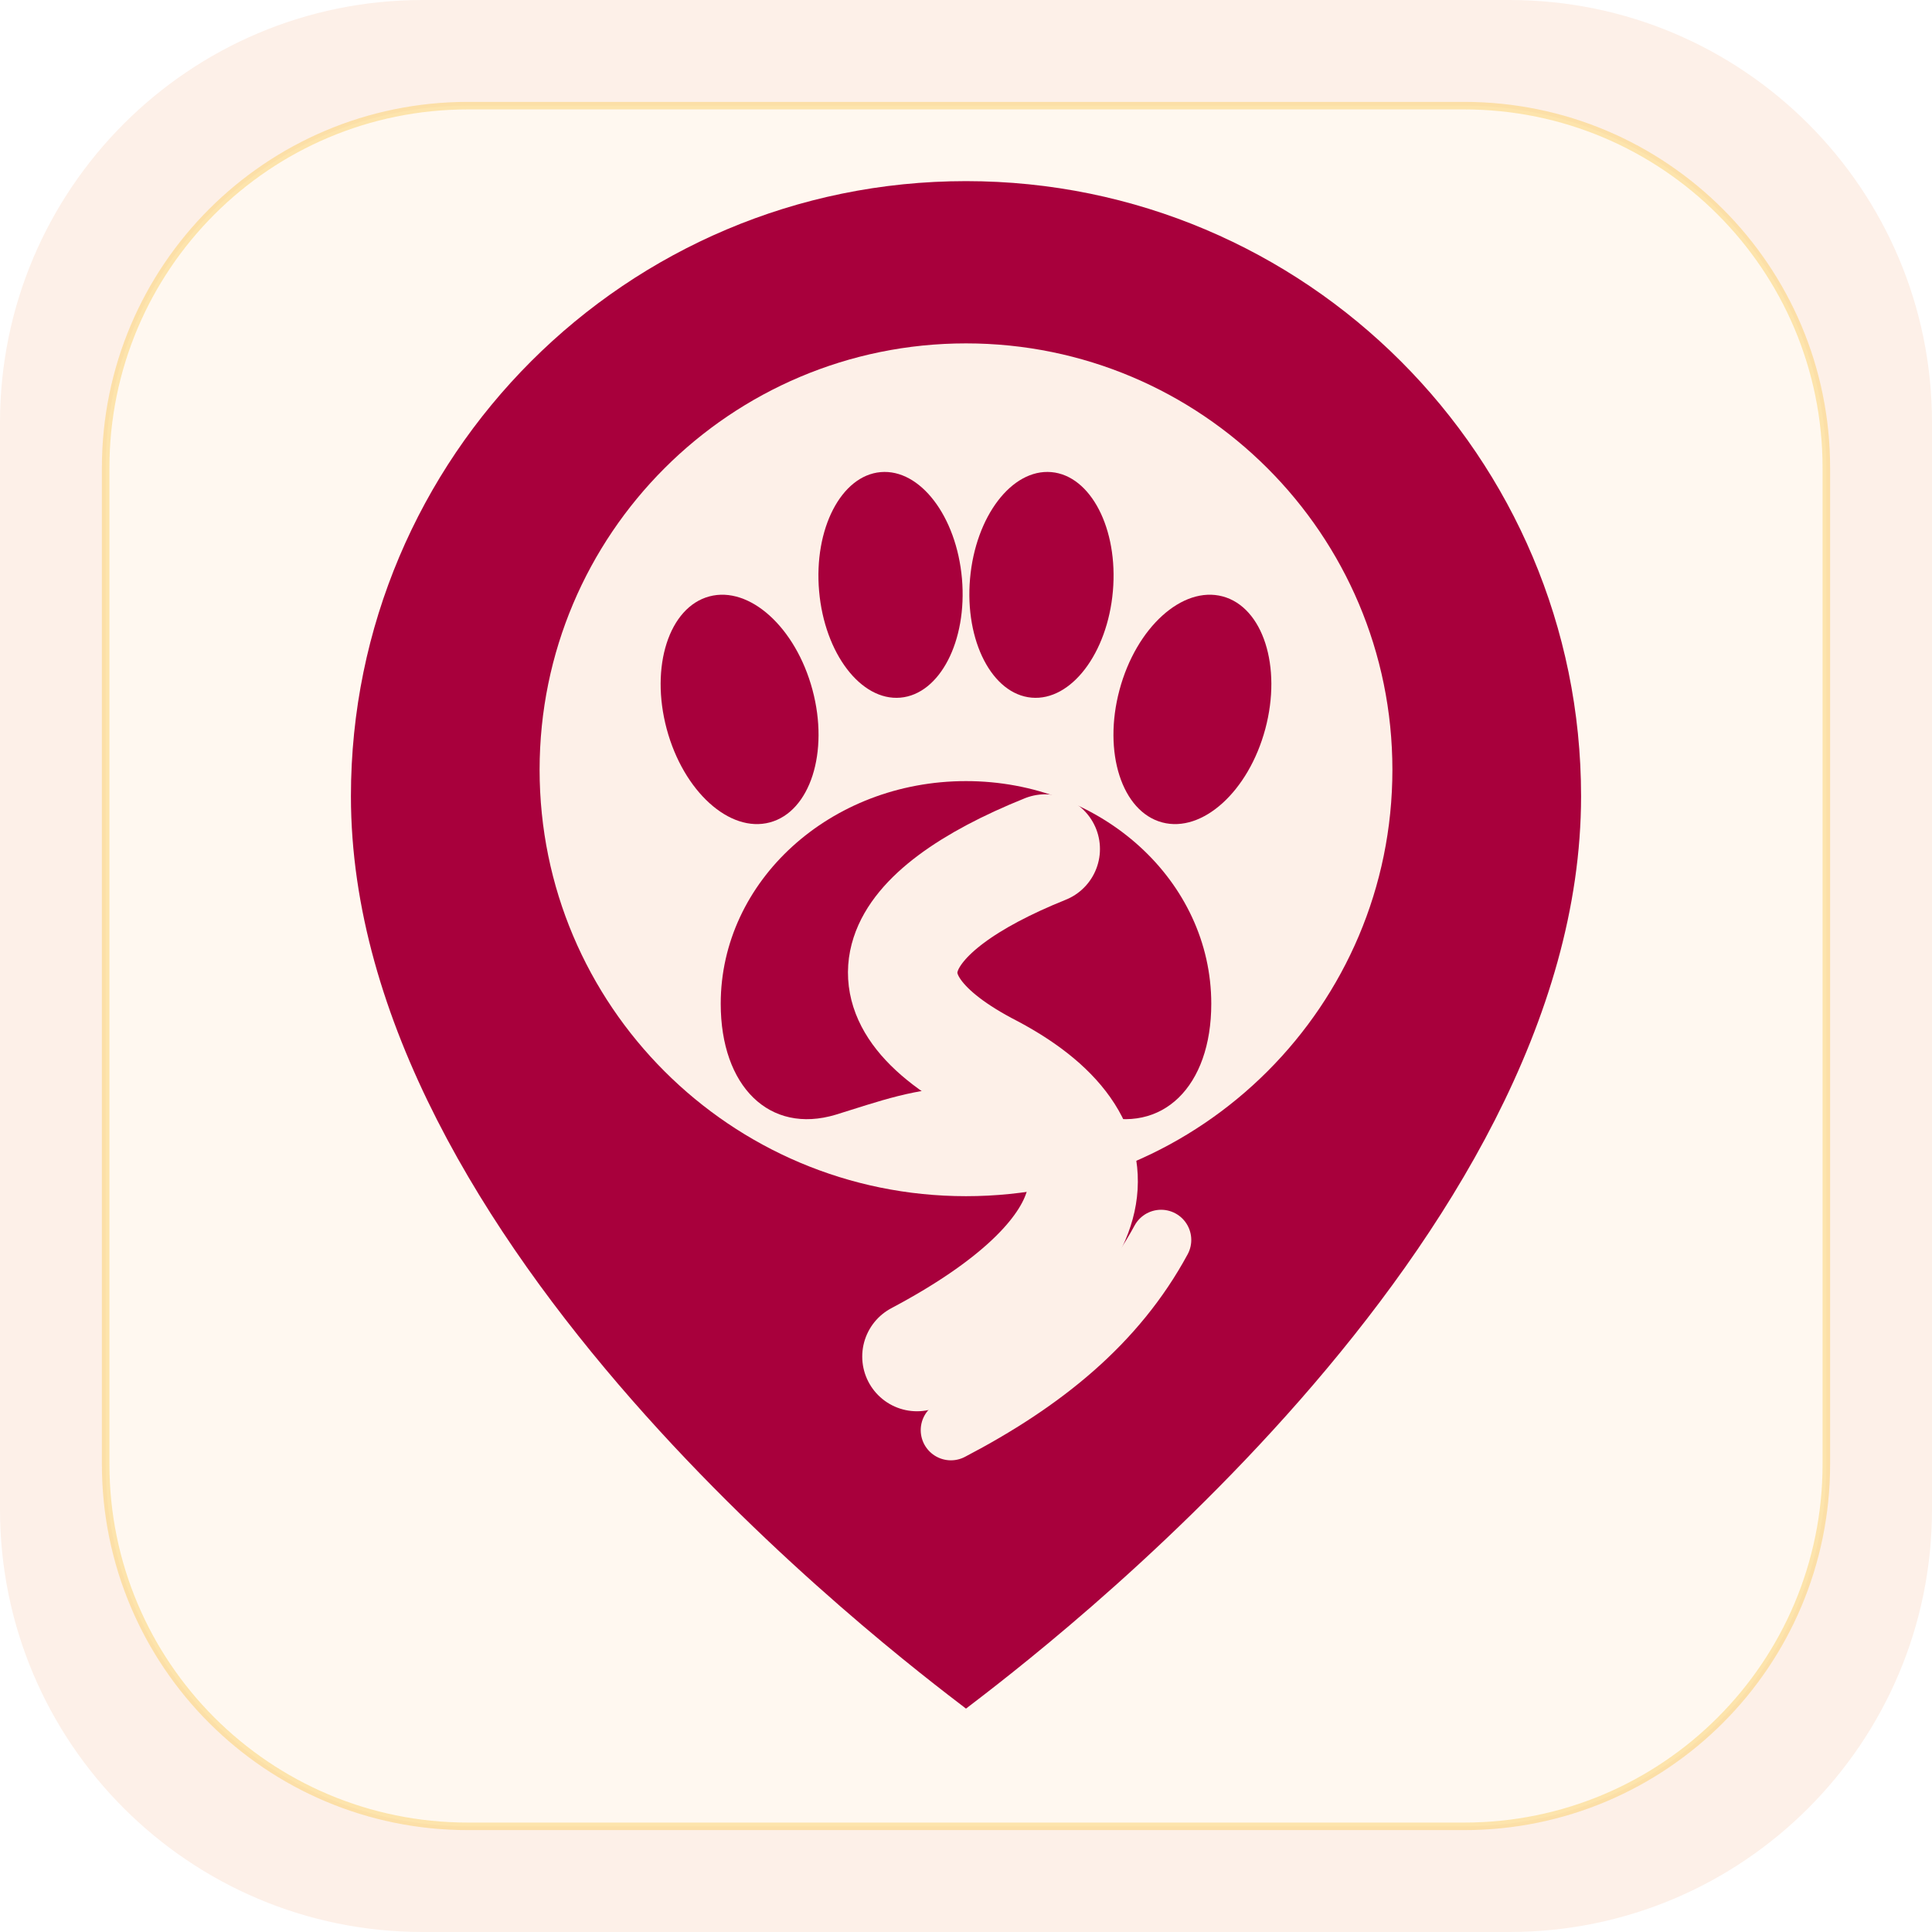
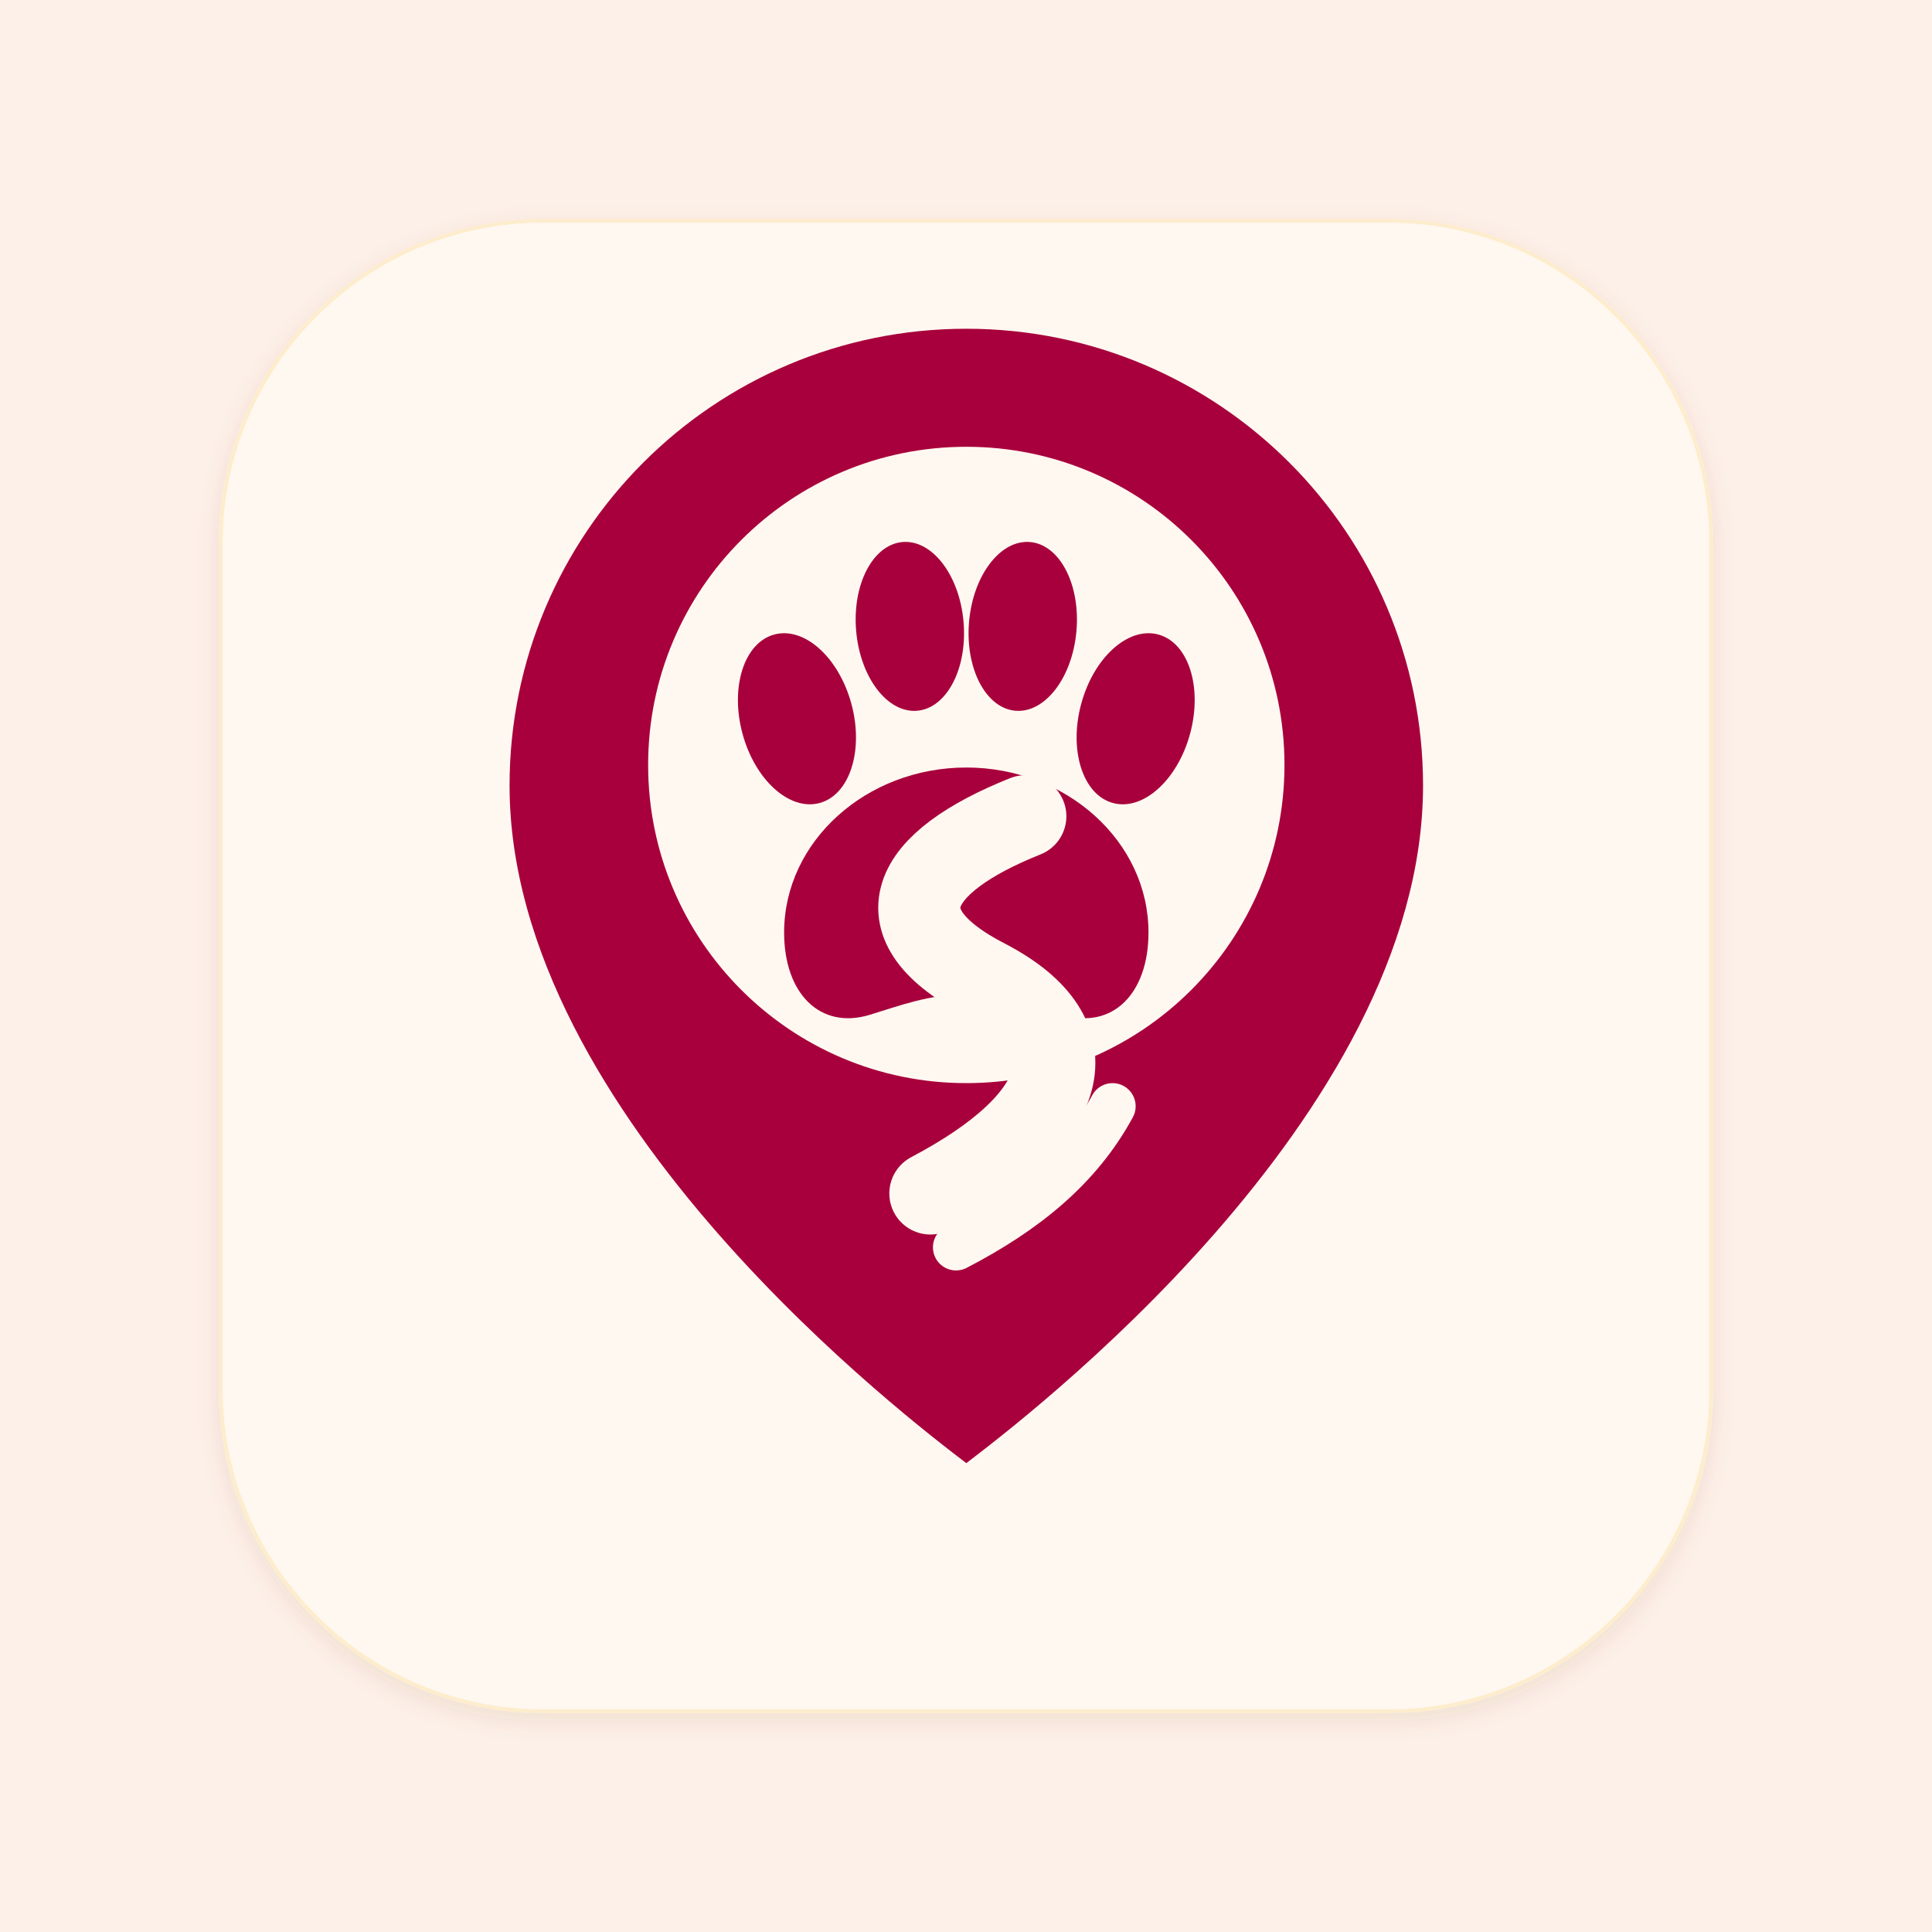
<svg xmlns="http://www.w3.org/2000/svg" width="512" height="512" viewBox="0 0 512 512">
-   <rect width="512" height="512" rx="112" fill="#FDF0E8" />
-   <rect x="28" y="28" width="456" height="456" rx="96" fill="#FFF8F0" stroke="#F9C030" stroke-opacity="0.35" stroke-width="2" />
-   <path fill="#A8003C" d="M256 48C166 48 93 121 93 211c0 118.6 144.2 227.4 163 241.8C274.8 438.4 419 329.6 419 211 419 121 346 48 256 48Z" />
-   <circle cx="256" cy="204" r="113" fill="#FDF0E8" />
-   <ellipse cx="196" cy="188" rx="20" ry="31" fill="#A8003C" transform="rotate(-15 196 188)" />
-   <ellipse cx="236" cy="155" rx="19" ry="30" fill="#A8003C" transform="rotate(-5 236 155)" />
-   <ellipse cx="276" cy="155" rx="19" ry="30" fill="#A8003C" transform="rotate(5 276 155)" />
-   <ellipse cx="316" cy="188" rx="20" ry="31" fill="#A8003C" transform="rotate(15 316 188)" />
-   <path fill="#A8003C" d="M256 207c-36 0-65 26.5-65 59 0 21.9 12.9 34.7 30.5 29.4 11.1-3.4 21.3-7.3 34.5-7.3s23.4 3.9 34.5 7.3C308.1 300.7 321 287.9 321 266c0-32.5-29-59-65-59Z" />
-   <path fill="none" stroke="#FDF0E8" stroke-width="29" stroke-linecap="round" stroke-linejoin="round" d="M277 225c-41 16.5-53 38.5-14 58.5 38.5 20.5 30 49.5-20 76" />
-   <path fill="none" stroke="#FDF0E8" stroke-width="16" stroke-linecap="round" stroke-linejoin="round" d="M252 379c24.5-12.8 43.8-28.4 55.7-50.4" />
+   <defs>
+     <filter id="iconShadow" x="30" y="34" width="452" height="452" filterUnits="userSpaceOnUse" color-interpolation-filters="sRGB">
+       <feDropShadow dx="0" dy="16" stdDeviation="18" flood-color="#7C3020" flood-opacity="0.12" />
+       <feDropShadow dx="0" dy="2" stdDeviation="3" flood-color="#7C3020" flood-opacity="0.10" />
+     </filter>
+   </defs>
+   <rect width="512" height="512" fill="#FDF0E8" />
+   <rect x="58" y="58" width="396" height="396" rx="86" fill="#FFF8F0" filter="url(#iconShadow)" />
+   <rect x="58.5" y="58.5" width="395" height="395" rx="85.5" fill="none" stroke="#F9C030" stroke-opacity="0.18" />
+   <g transform="translate(82 64) scale(0.68)">
+     <path fill="#A8003C" d="M256 34C157.7 34 78 113.7 78 212c0 129.5 157.5 248.4 178 264.1C276.5 460.4 434 341.5 434 212 434 113.7 354.3 34 256 34Z" />
+     <circle cx="256" cy="204" r="124" fill="#FFF8F0" />
+     <ellipse cx="190" cy="186" rx="22" ry="34" fill="#A8003C" transform="rotate(-15 190 186)" />
+     <ellipse cx="234" cy="150" rx="21" ry="33" fill="#A8003C" transform="rotate(-5 234 150)" />
+     <ellipse cx="278" cy="150" rx="21" ry="33" fill="#A8003C" transform="rotate(5 278 150)" />
+     <ellipse cx="322" cy="186" rx="22" ry="34" fill="#A8003C" transform="rotate(15 322 186)" />
+     <path fill="#A8003C" d="M256 205c-39 0-71 28.8-71 64.3 0 23.9 14.1 37.9 33.3 32.1 12.1-3.7 23.2-8 37.7-8s25.6 4.3 37.7 8c19.2 5.8 33.3-8.2 33.3-32.1 0-35.5-32-64.3-71-64.3Z" />
+     <path fill="none" stroke="#FFF8F0" stroke-width="32" stroke-linecap="round" stroke-linejoin="round" d="M279 224c-45 18-58 42-15 64 42 22 33 54-22 83" />
+     <path fill="none" stroke="#FFF8F0" stroke-width="18" stroke-linecap="round" stroke-linejoin="round" d="M252 392c27-14 48-31 61-55" />
+   </g>
</svg>
